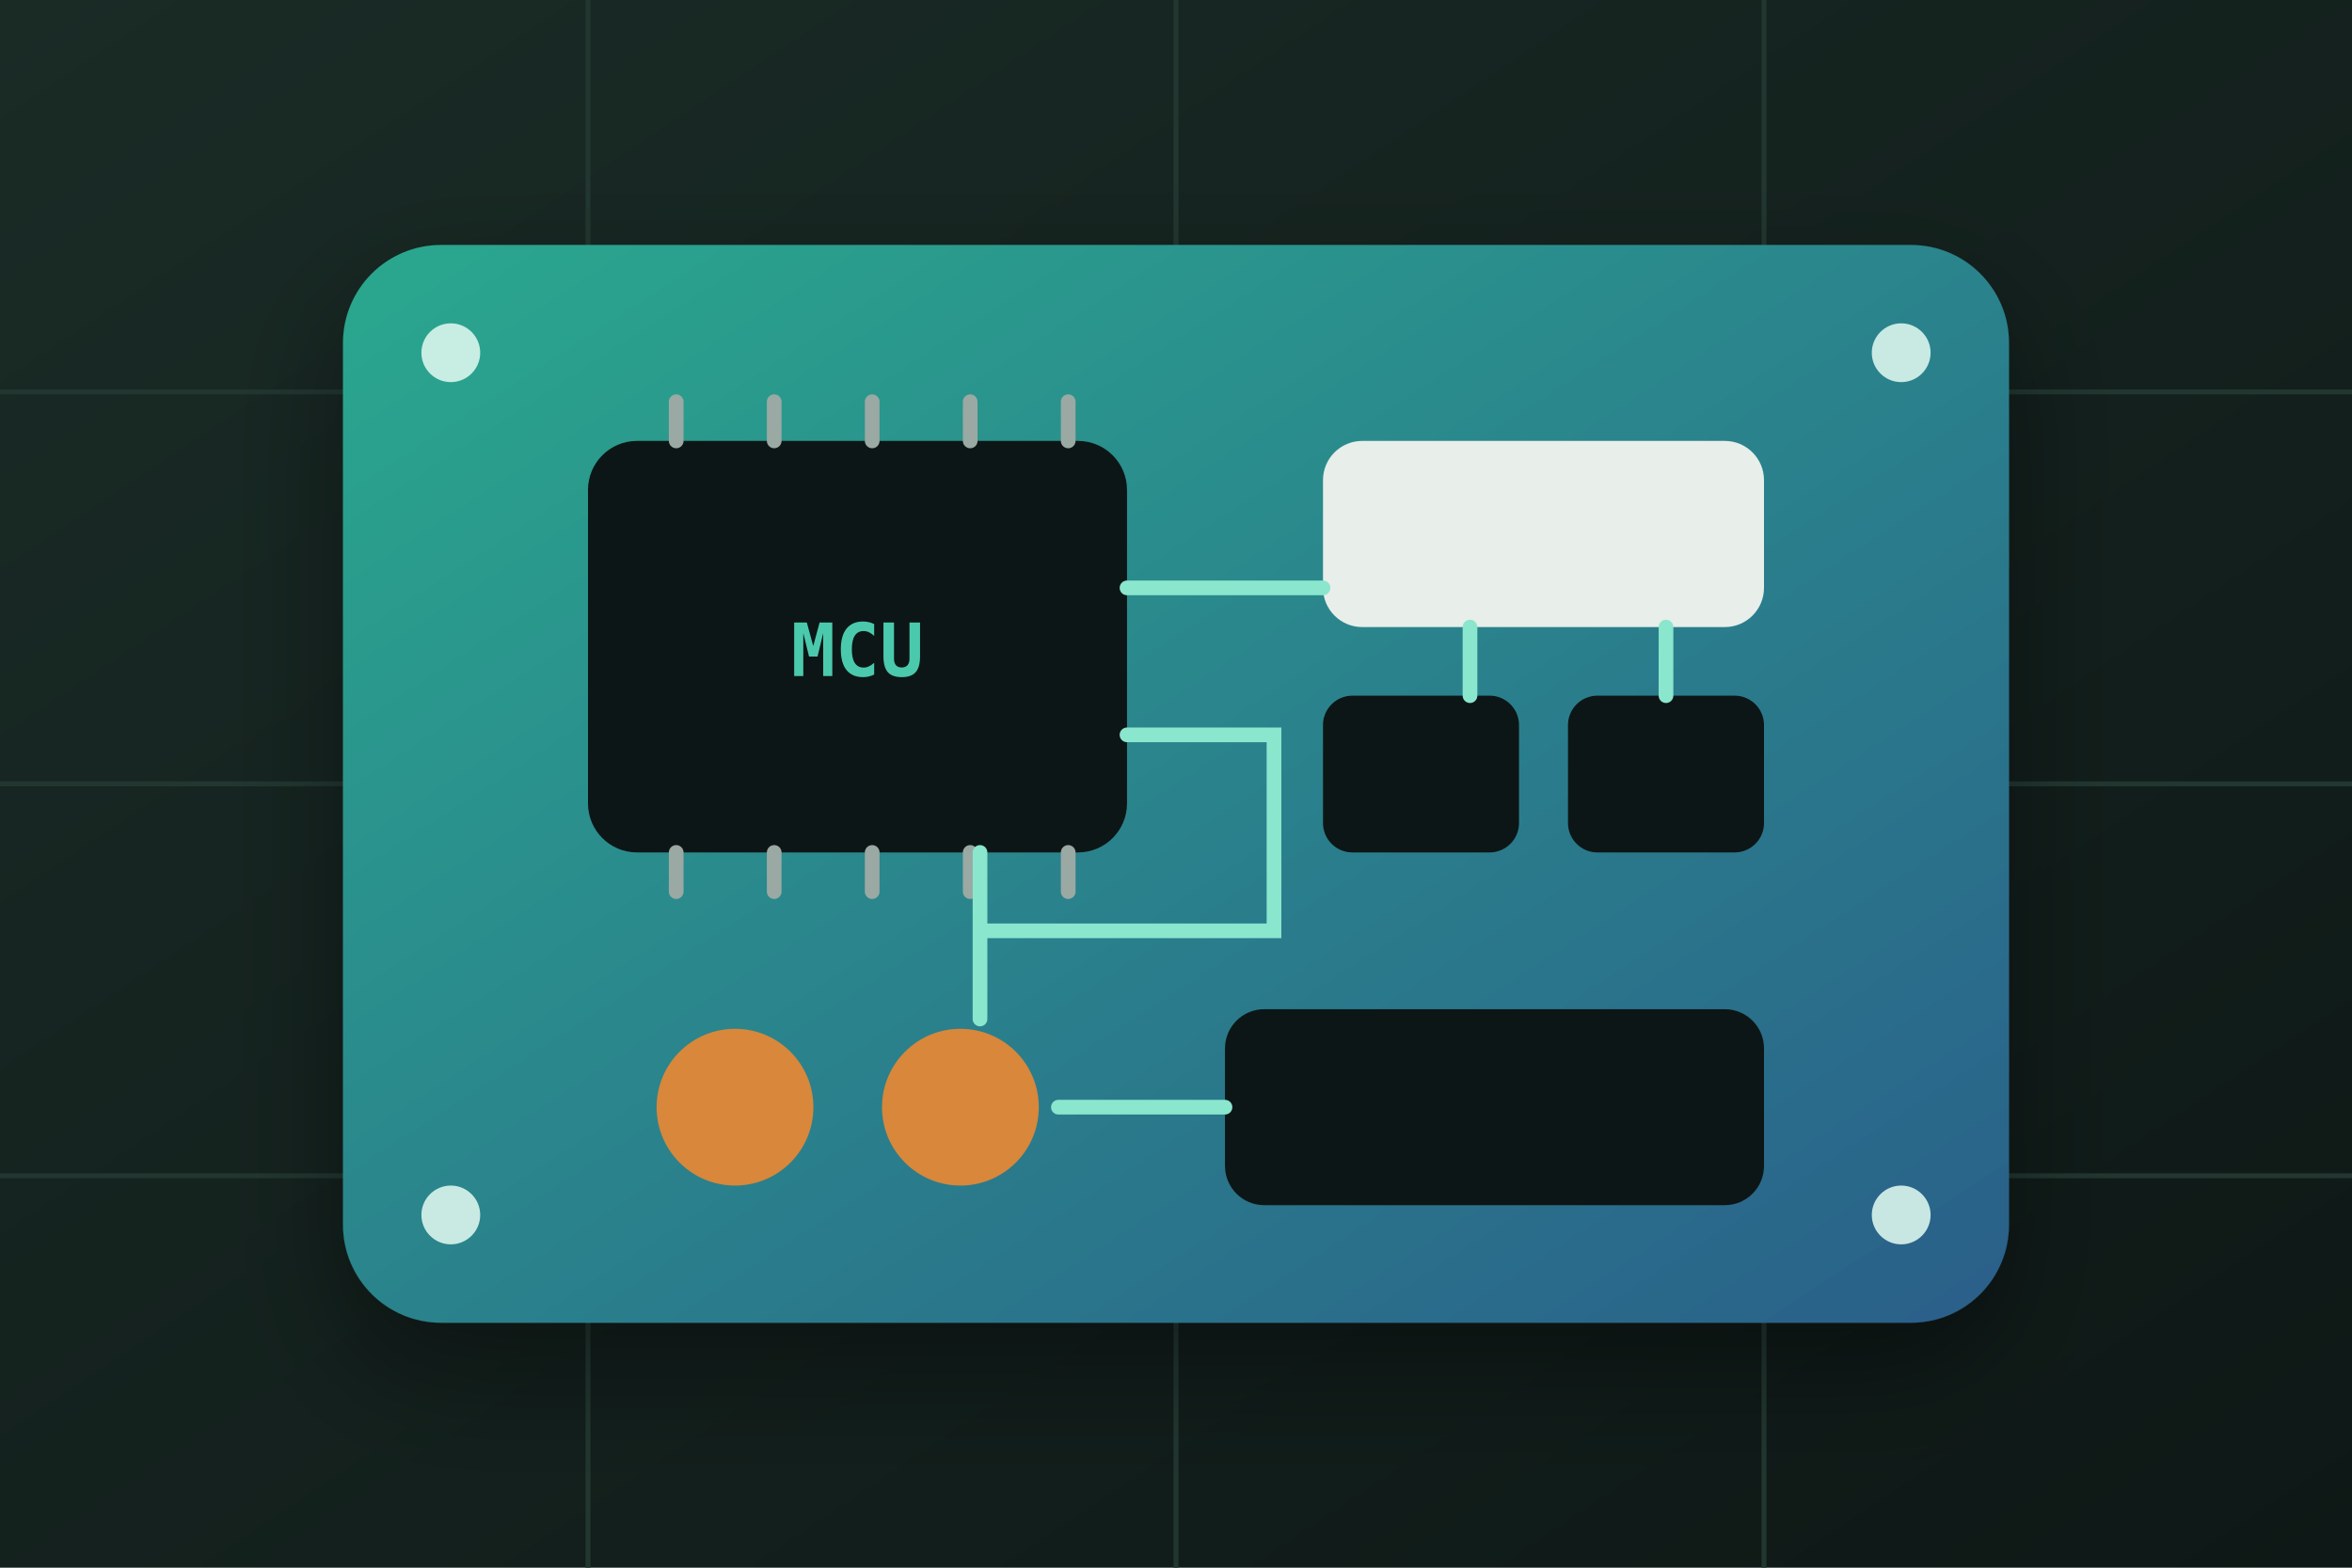
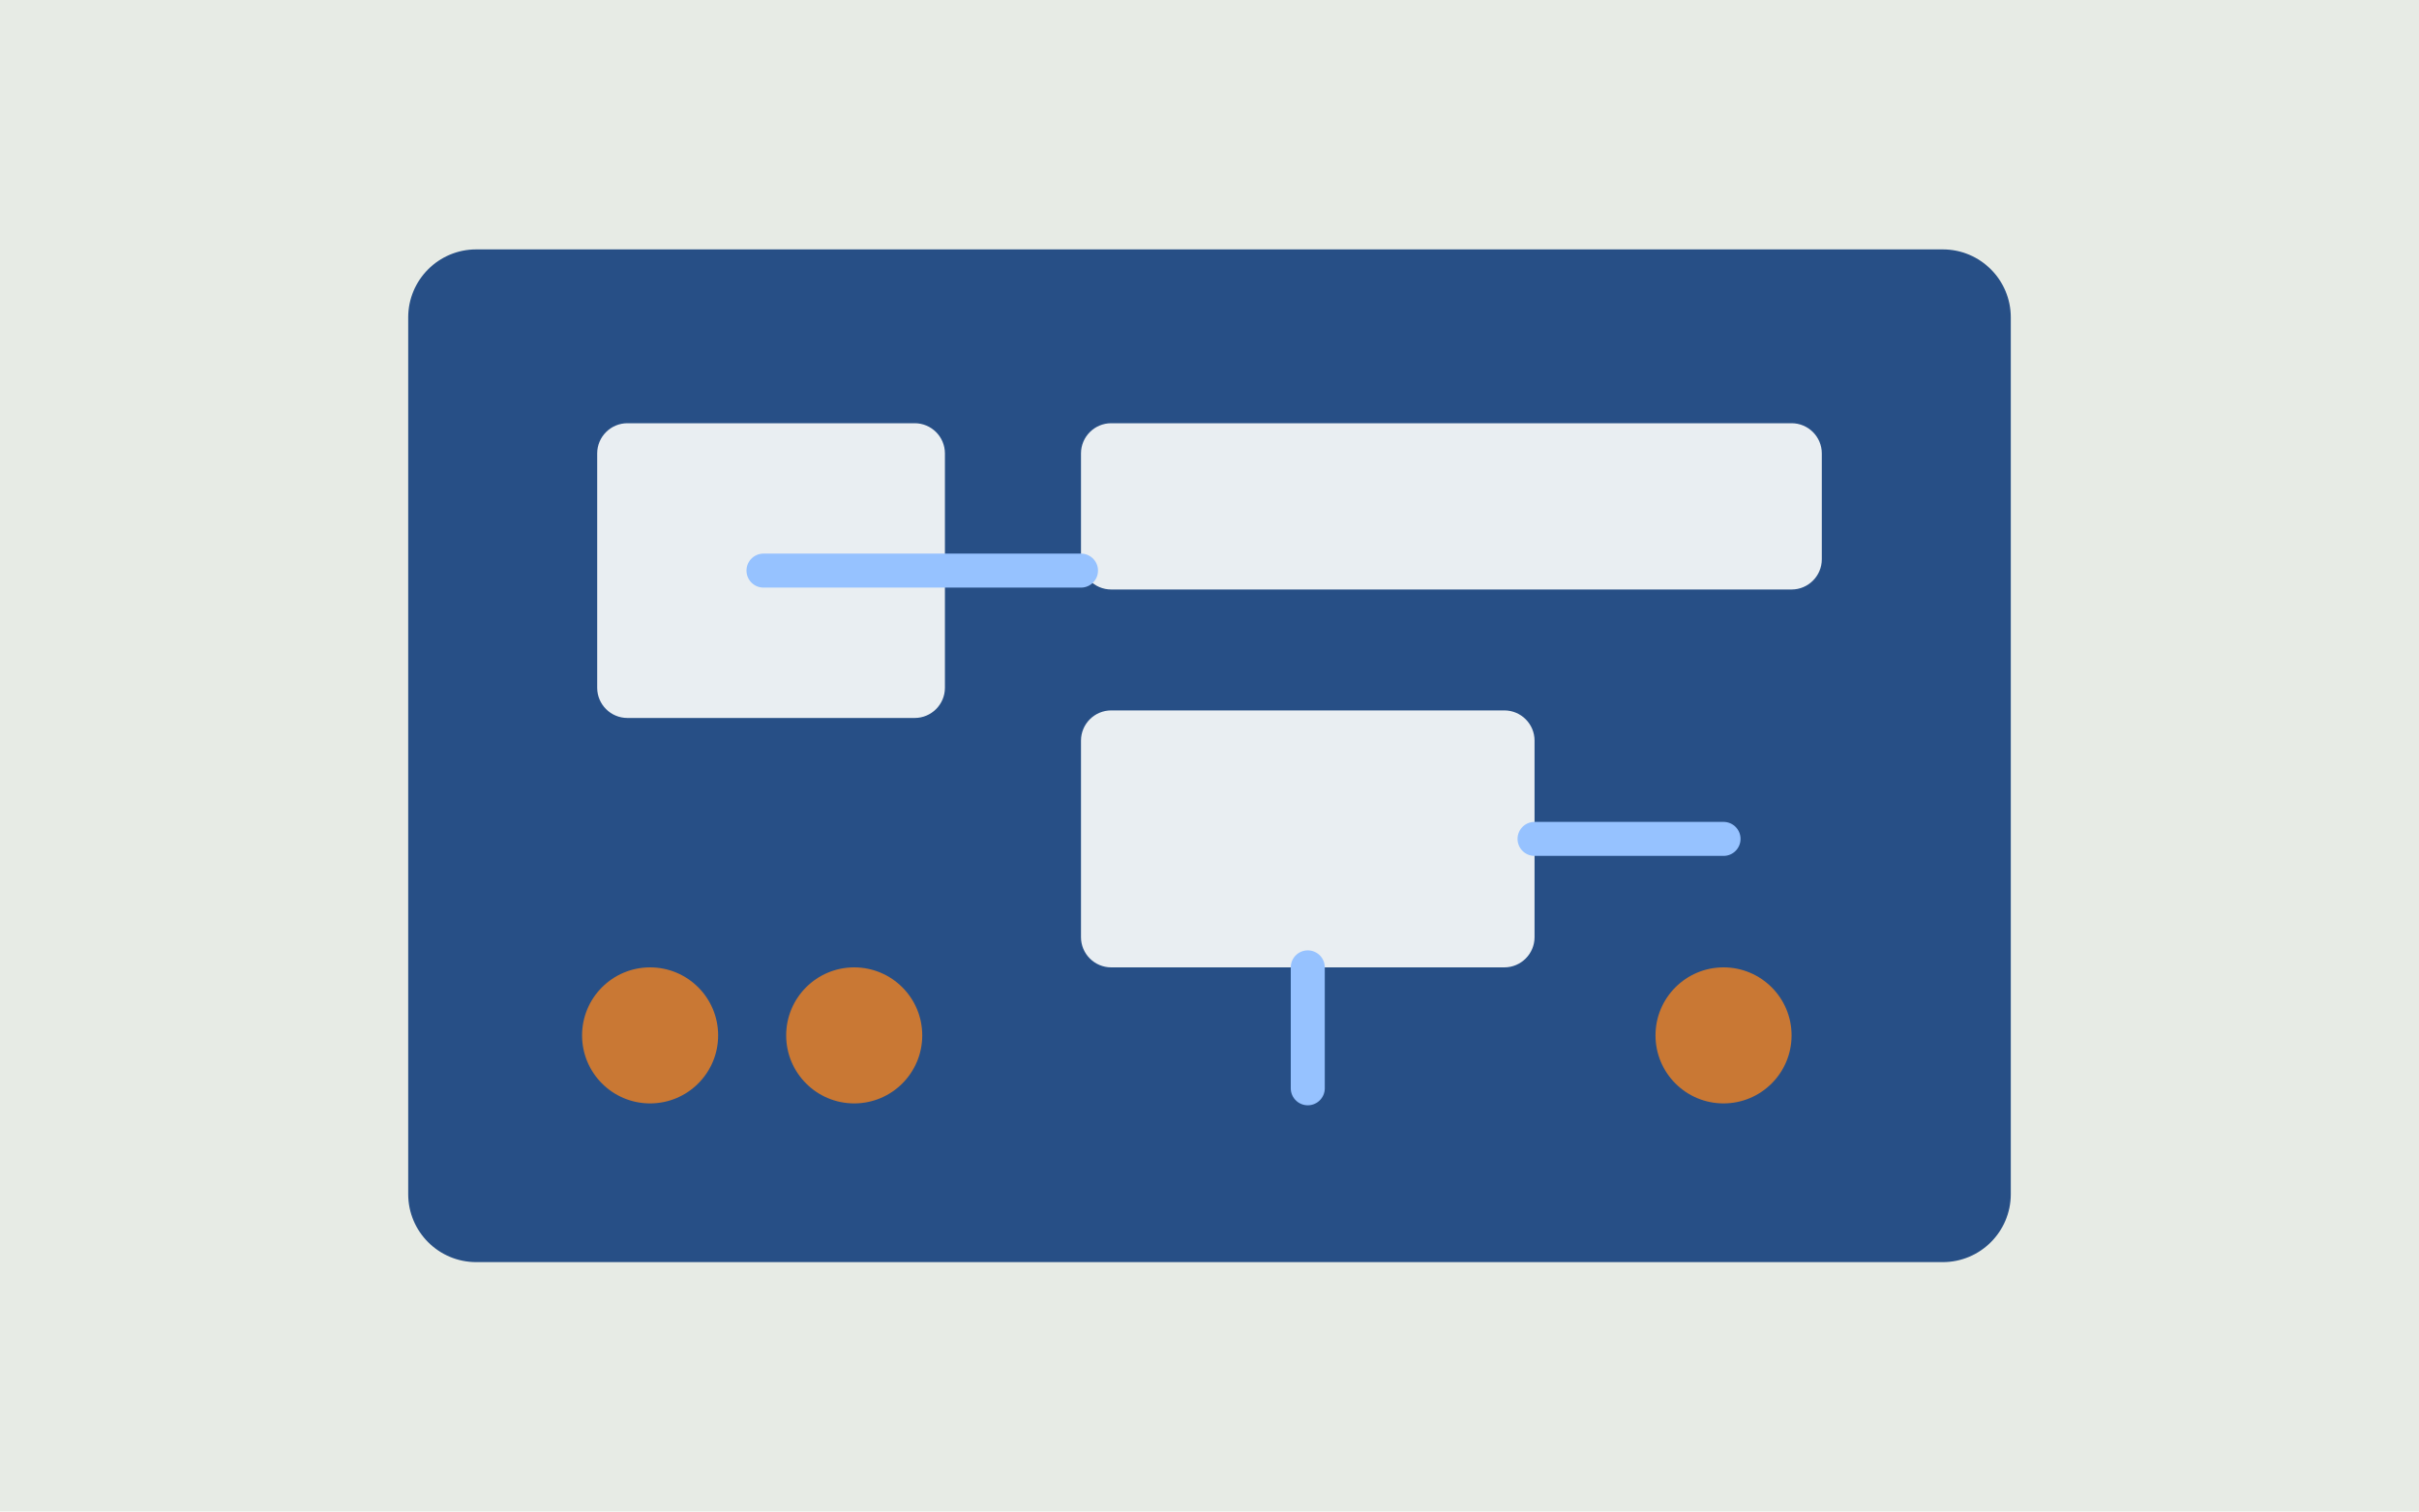
- <svg xmlns="http://www.w3.org/2000/svg" viewBox="0 0 480 320" fill="none">
-   <defs>
-     <linearGradient id="bg" x1="0" y1="0" x2="1" y2="1">
-       <stop offset="0" stop-color="#1a2b26" />
-       <stop offset="1" stop-color="#0e1816" />
-     </linearGradient>
-     <linearGradient id="a" x1="0" y1="0" x2="1" y2="1">
-       <stop offset="0" stop-color="#2aa88e" />
-       <stop offset="1" stop-color="#2a5f8a" />
-     </linearGradient>
-     <linearGradient id="b" x1="0" y1="0" x2="1" y2="1">
-       <stop offset="0" stop-color="#7f8fff" />
-       <stop offset="1" stop-color="#4b5fc7" />
-     </linearGradient>
-     <filter id="s" x="-20%" y="-20%" width="140%" height="150%">
-       <feDropShadow dx="0" dy="10" stdDeviation="12" flood-color="#000" flood-opacity=".4" />
-     </filter>
-   </defs>
-   <rect width="480" height="320" fill="url(#bg)" />
-   <g stroke="#223730" stroke-width="1">
-     <path d="M0 80h480M0 160h480M0 240h480M120 0v320M240 0v320M360 0v320" />
+ <svg xmlns="http://www.w3.org/2000/svg" viewBox="0 0 640 400">
+   <rect width="640" height="400" fill="#e7ebe5" />
+   <rect x="108" y="66" width="424" height="268" rx="18" fill="#274f86" />
+   <g fill="#e9eef2">
+     <rect x="158" y="112" width="92" height="78" rx="8" />
+     <rect x="286" y="112" width="196" height="44" rx="8" />
+     <rect x="286" y="188" width="120" height="68" rx="8" />
  </g>
-   <g filter="url(#s)">
-     <rect x="70" y="50" width="340" height="220" rx="20" fill="url(#a)" />
-     <g fill="#d9f5ec" opacity=".9">
-       <circle cx="92" cy="72" r="6" />
-       <circle cx="388" cy="72" r="6" />
-       <circle cx="92" cy="248" r="6" />
-       <circle cx="388" cy="248" r="6" />
-     </g>
-     <rect x="120" y="90" width="110" height="84" rx="10" fill="#0d1513" />
-     <g stroke="#9aa9a3" stroke-width="3" stroke-linecap="round">
-       <path d="M138 82v8M158 82v8M178 82v8M198 82v8M218 82v8M138 174v8M158 174v8M178 174v8M198 174v8M218 174v8" />
-     </g>
-     <text x="175" y="138" text-anchor="middle" font-family="ui-monospace,Menlo,Consolas,monospace" font-size="15" font-weight="700" fill="#4cc9ad">MCU</text>
-     <rect x="270" y="90" width="90" height="38" rx="8" fill="#e8eee9" />
-     <rect x="270" y="142" width="40" height="32" rx="6" fill="#0d1513" />
-     <rect x="320" y="142" width="40" height="32" rx="6" fill="#0d1513" />
-     <circle cx="150" cy="226" r="16" fill="#d8873a" />
-     <circle cx="196" cy="226" r="16" fill="#d8873a" />
-     <rect x="250" y="206" width="110" height="40" rx="8" fill="#0d1513" />
-     <g stroke="#8ae6cd" stroke-width="3" stroke-linecap="round" fill="none">
-       <path d="M230 120h40M230 150h30v40h-60M300 128v14M340 128v14M200 174v34M250 226h-34" />
-     </g>
+   <g fill="#c97834">
+     <circle cx="172" cy="274" r="18" />
+     <circle cx="226" cy="274" r="18" />
+     <circle cx="456" cy="274" r="18" />
  </g>
+   <path d="M202 151h84M346 256v32M406 222h50" stroke="#96c2ff" stroke-width="9" stroke-linecap="round" />
</svg>
